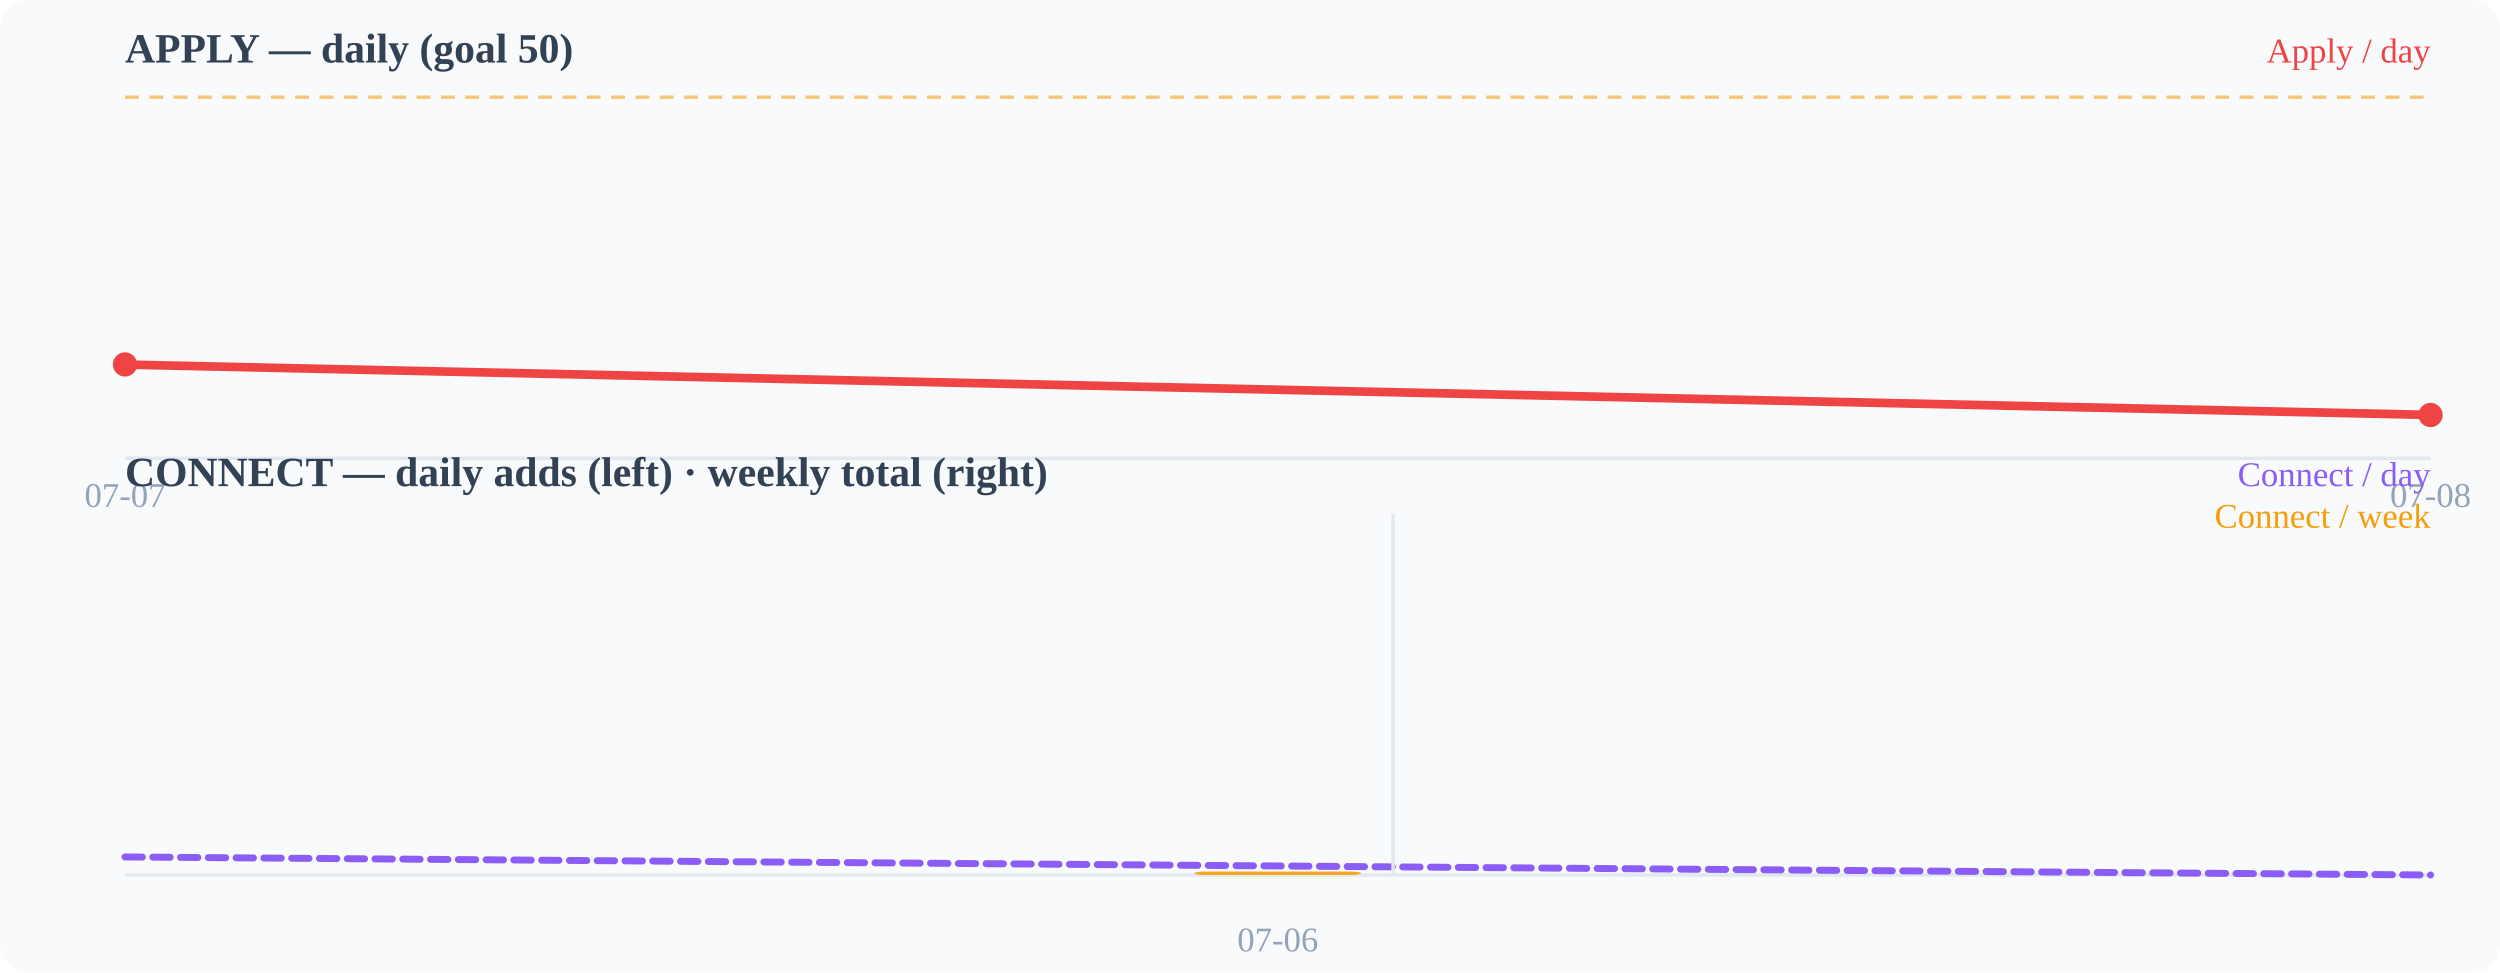
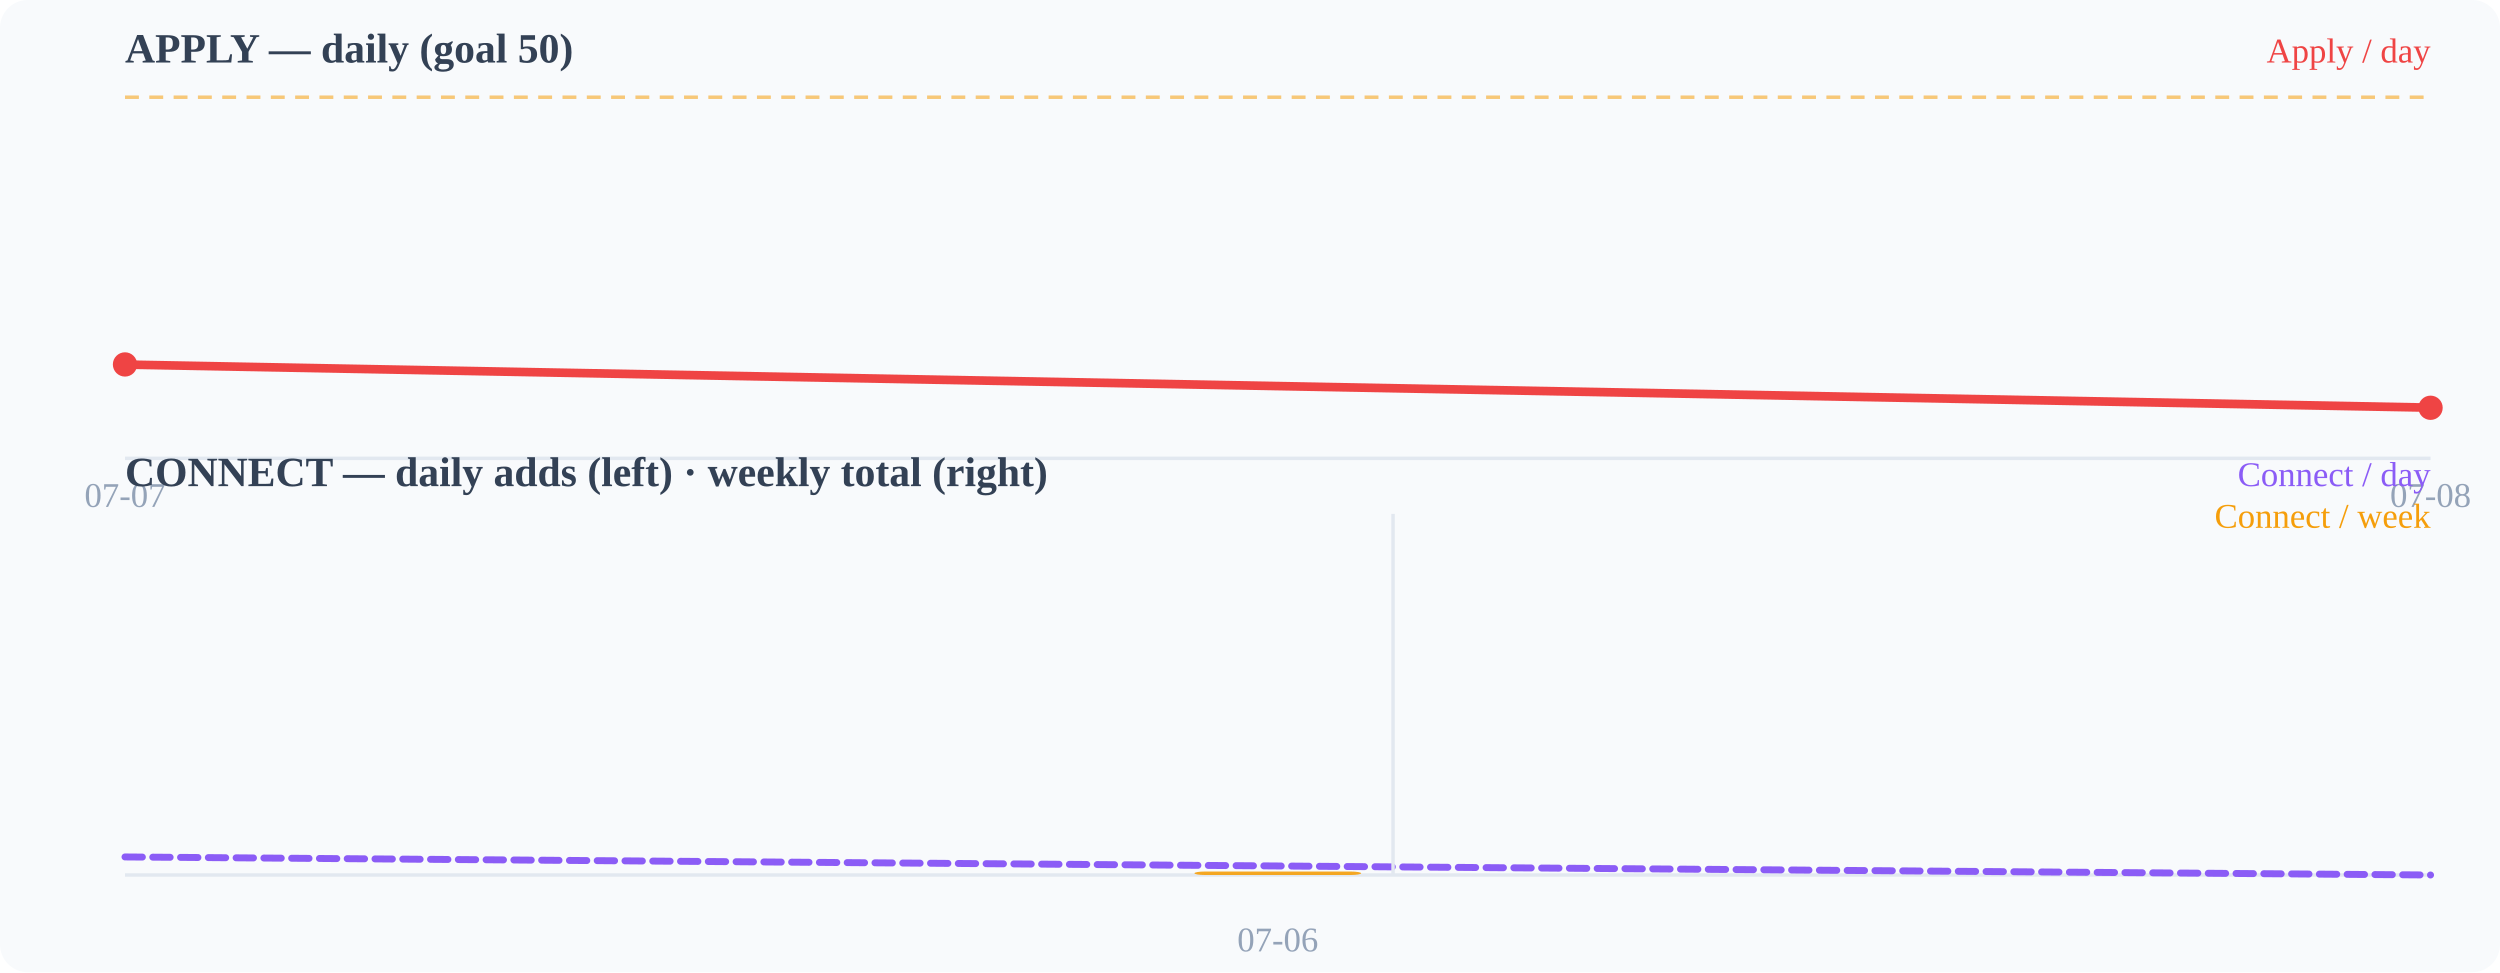
<svg xmlns="http://www.w3.org/2000/svg" width="720" height="280" viewBox="0 0 720 280">
  <rect width="720" height="280" fill="#f8fafc" rx="8" />
  <text x="36" y="18" font-size="12" font-weight="600" fill="#334155">APPLY — daily (goal 50)</text>
  <line x1="36" y1="132" x2="700" y2="132" stroke="#e2e8f0" stroke-width="1" />
  <line x1="36" y1="28.0" x2="700" y2="28.0" stroke="#f59e0b" stroke-width="1" stroke-dasharray="4 3" opacity="0.55" />
-   <polyline points="36.0,105.0 700.0,119.5" fill="none" stroke="#ef4444" stroke-width="2.5" stroke-linecap="round" stroke-linejoin="round" />
+   <polyline points="36.0,105.0 700.0,117.4" fill="none" stroke="#ef4444" stroke-width="2.5" stroke-linecap="round" stroke-linejoin="round" />
  <circle cx="36" cy="104.96" r="3.5" fill="#ef4444" />
-   <circle cx="700" cy="119.52" r="3.5" fill="#ef4444" />
+   <circle cx="700" cy="117.44" r="3.5" fill="#ef4444" />
  <text x="36" y="146" font-size="10" fill="#94a3b8" text-anchor="middle">07-07</text>
  <text x="700" y="146" font-size="10" fill="#94a3b8" text-anchor="middle">07-08</text>
  <text x="36" y="140" font-size="12" font-weight="600" fill="#334155">CONNECT — daily adds (left) · weekly total (right)</text>
  <line x1="36" y1="252" x2="700" y2="252" stroke="#e2e8f0" stroke-width="1" />
  <polyline points="36.0,246.8 700.0,252.0" fill="none" stroke="#8b5cf6" stroke-width="2" stroke-linecap="round" stroke-linejoin="round" stroke-dasharray="5 3" />
  <rect x="344.0" y="251.0" width="48" height="1.0" rx="3" fill="#f59e0b" opacity="0.9" />
  <line x1="401.2" y1="148" x2="401.2" y2="252" stroke="#e2e8f0" stroke-width="1" />
  <text x="368" y="274" font-size="10" fill="#94a3b8" text-anchor="middle">07-06</text>
  <text x="700" y="18" font-size="10" fill="#ef4444" text-anchor="end">Apply / day</text>
  <text x="700" y="140" font-size="10" fill="#8b5cf6" text-anchor="end">Connect / day</text>
  <text x="700" y="152" font-size="10" fill="#f59e0b" text-anchor="end">Connect / week</text>
</svg>
